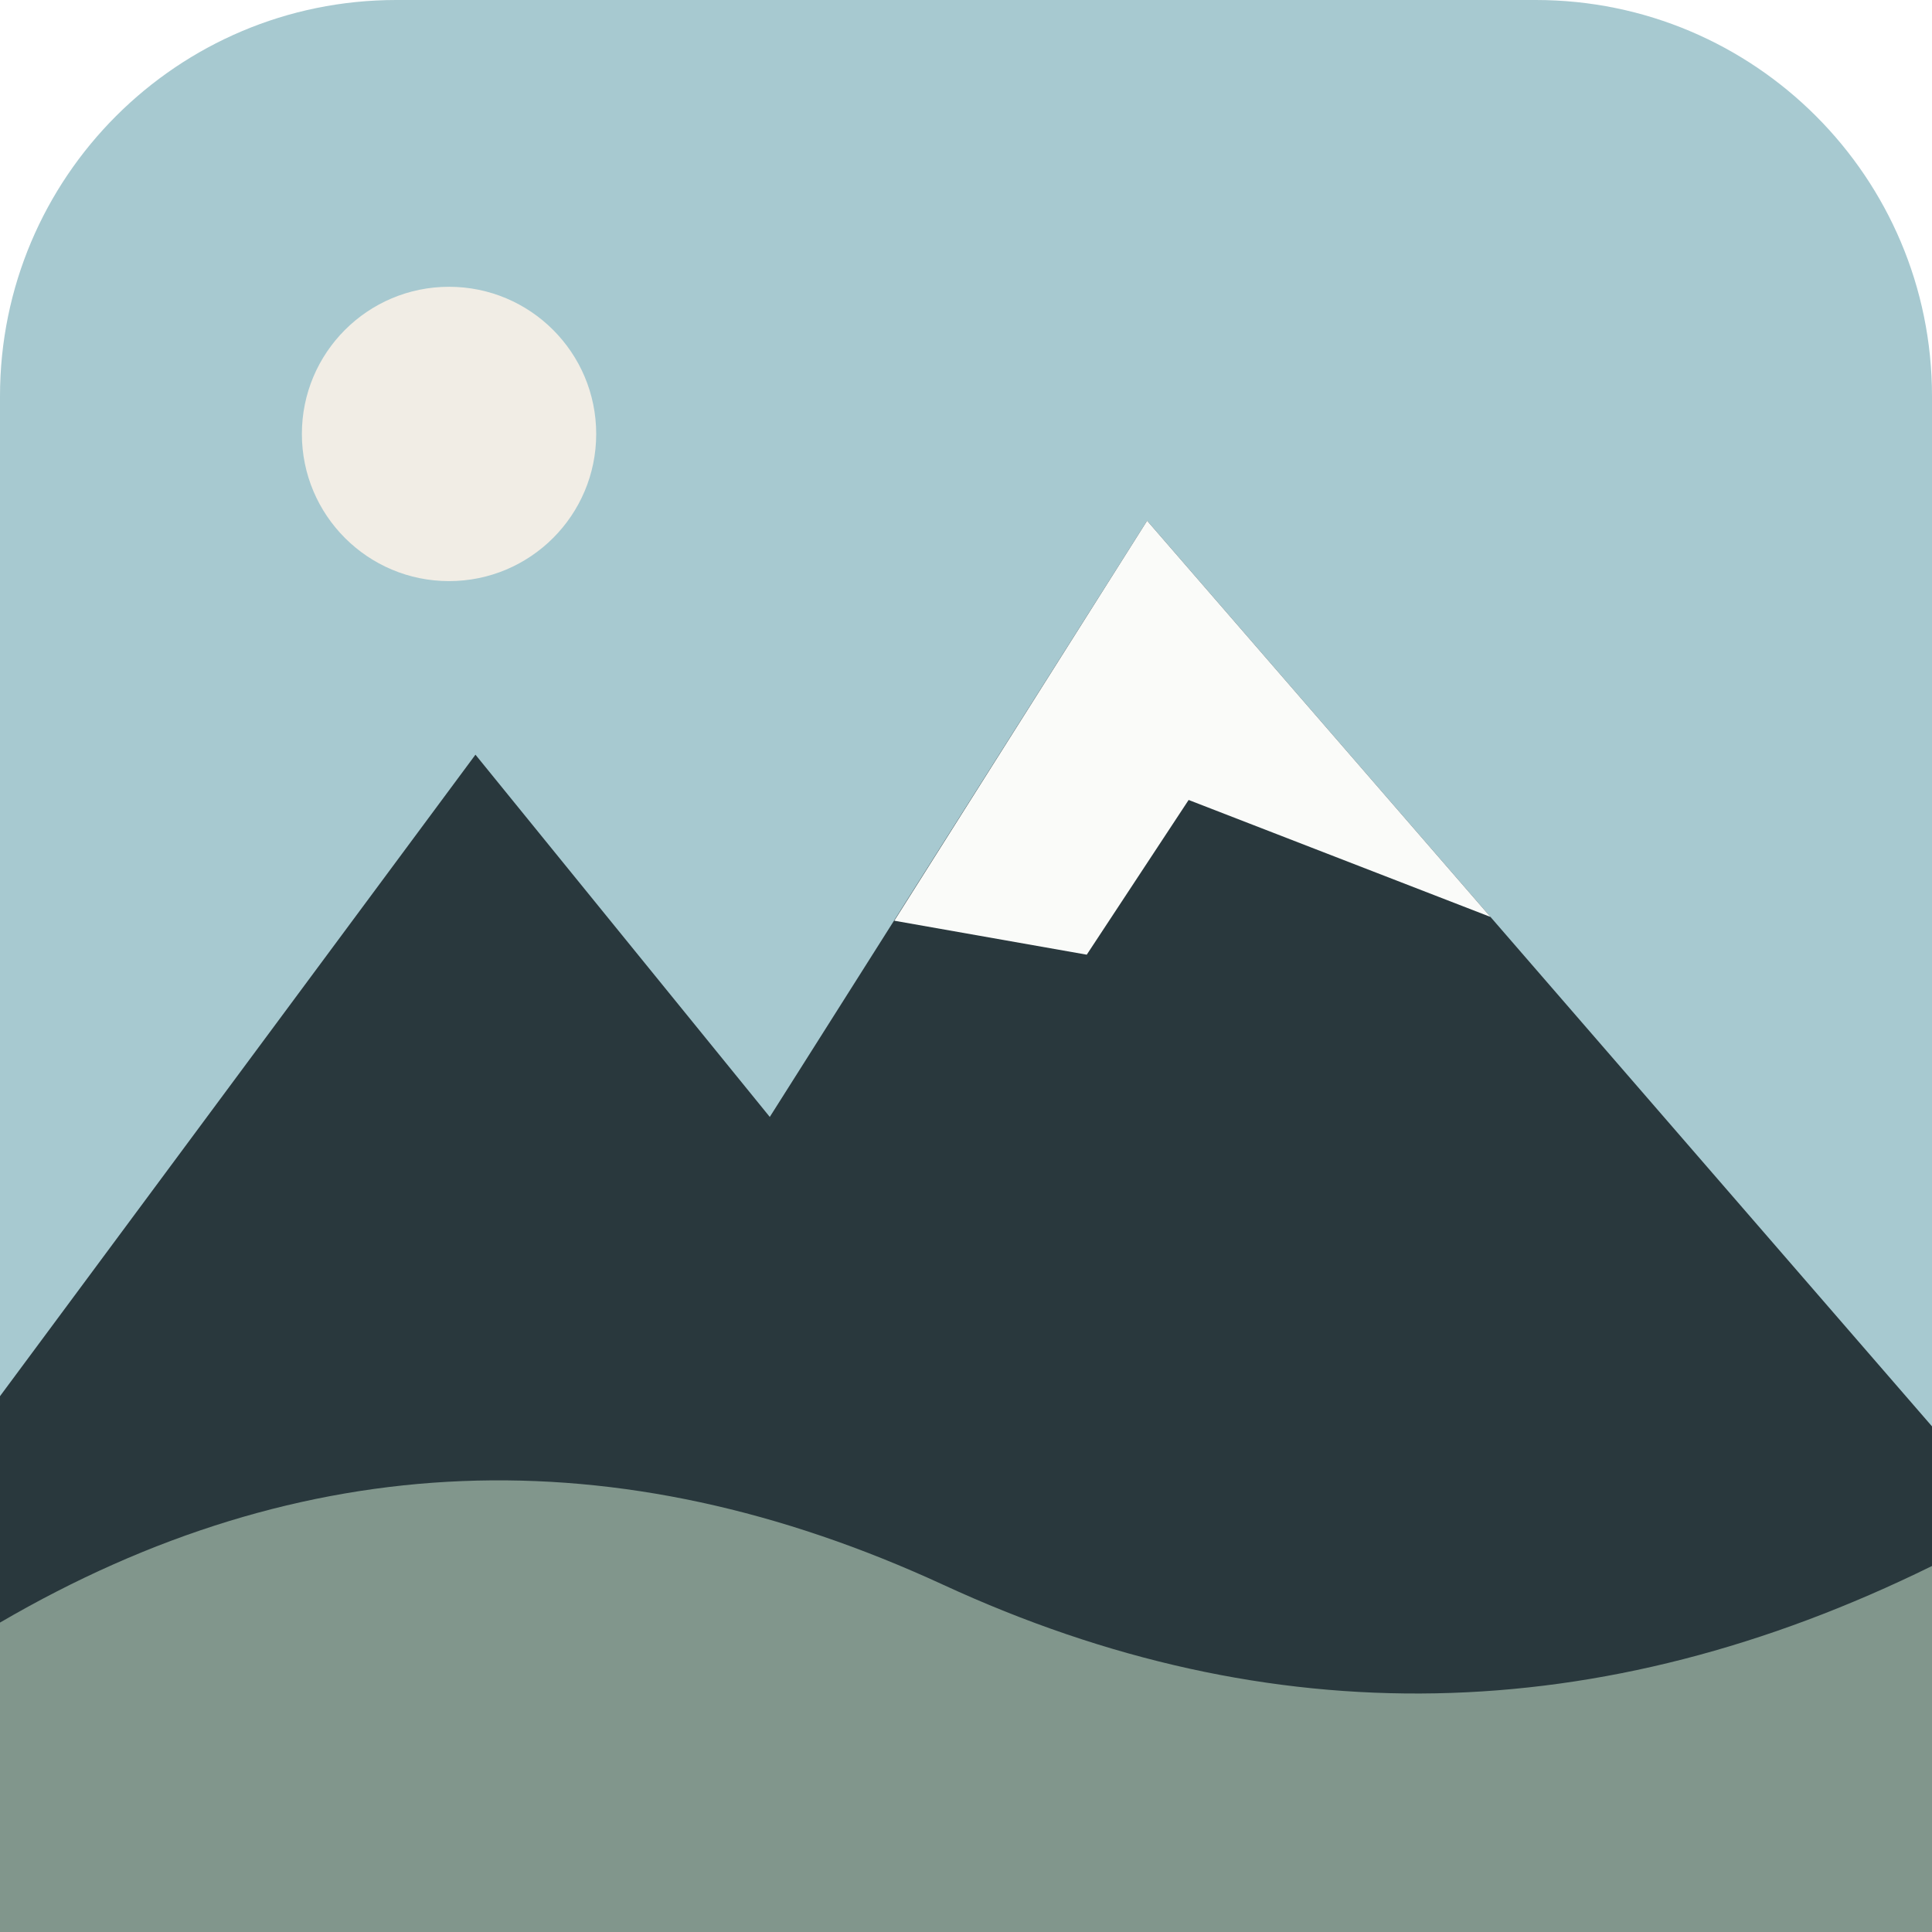
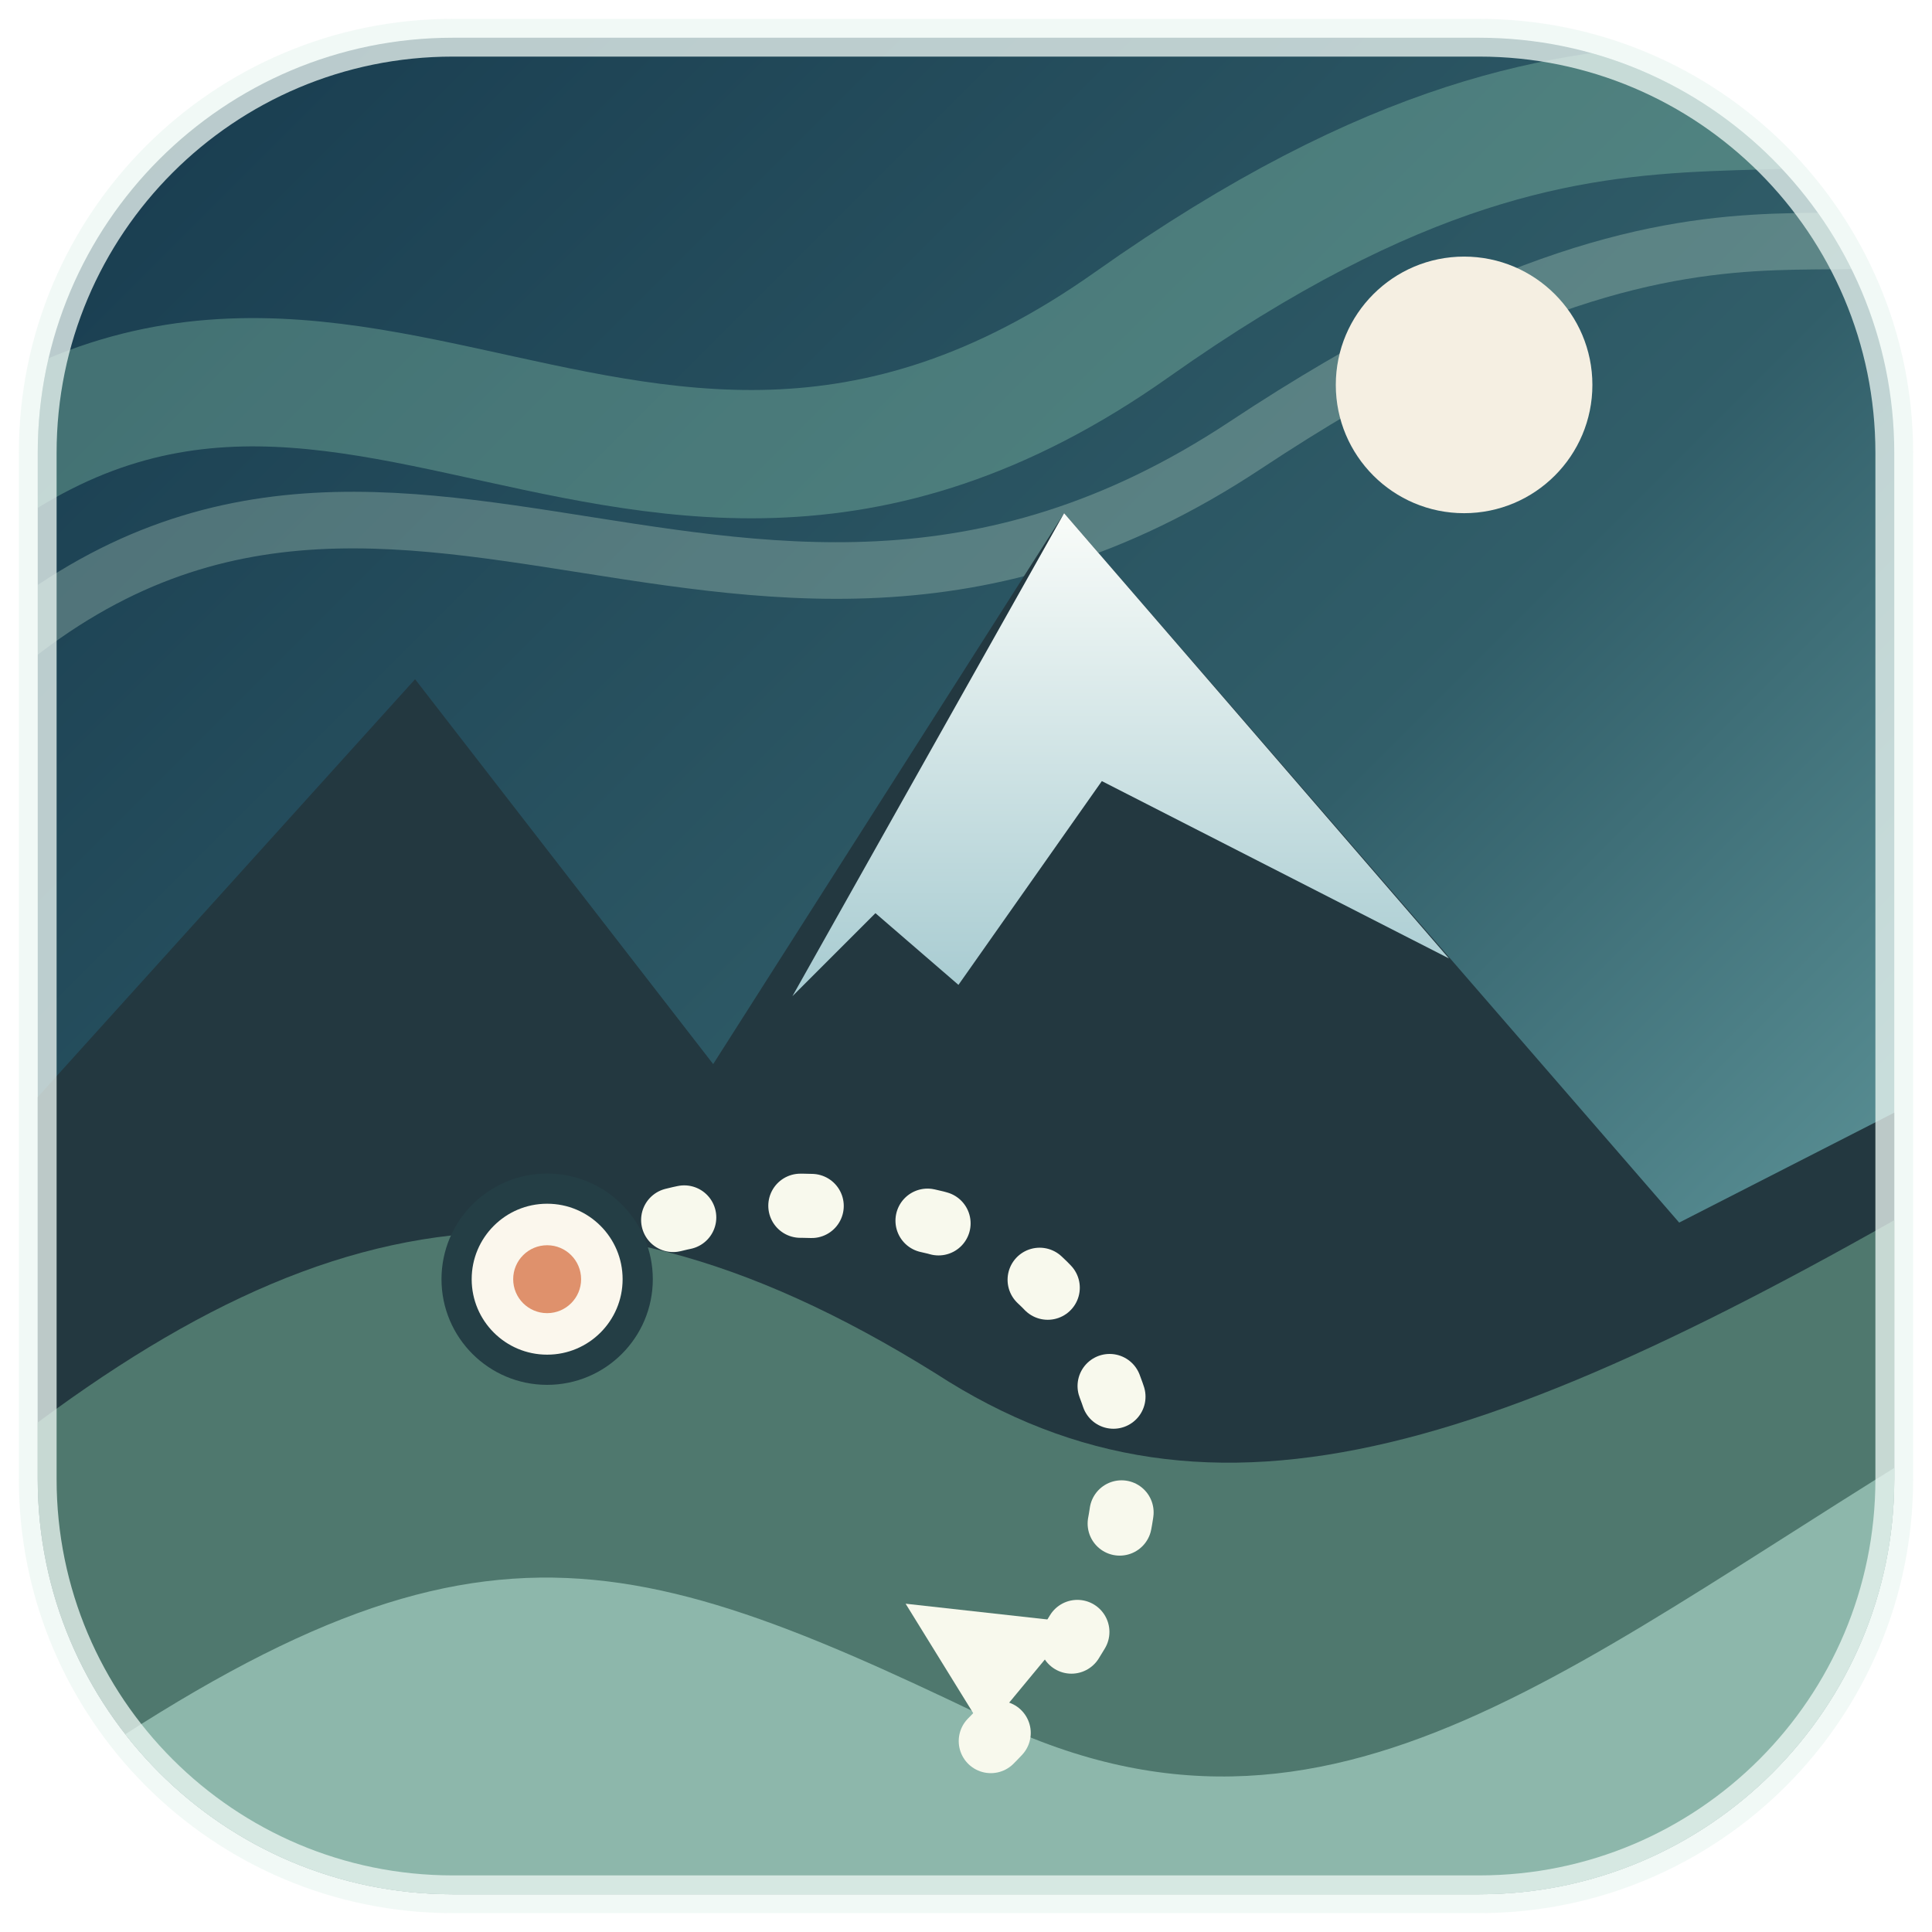
<svg xmlns="http://www.w3.org/2000/svg" viewBox="0 0 512 512">
-   <rect width="512" height="512" rx="105" fill="#a7c9d0" />
-   <path d="M0 370 126 200l78 96 100-158 208 240v134H0" fill="#29383d" />
-   <path d="m237 244 67-106 91 105-80-31-27 41z" fill="#fafbf9" />
-   <path d="M0 430q120-70 250-10t262-5v97H0" fill="#81968c" />
-   <circle cx="119" cy="115" r="39" fill="#f1ede5" />
+   <defs>
+     <linearGradient id="sky" x1="0" y1="0" x2="1" y2="1">
+       <stop stop-color="#16394d" />
+       <stop offset=".55" stop-color="#315e69" />
+       <stop offset="1" stop-color="#7ab7b7" />
+     </linearGradient>
+     <linearGradient id="ice" x1="0" y1="0" x2="0" y2="1">
+       <stop stop-color="#f9fcf9" />
+       <stop offset="1" stop-color="#a7cbd1" />
+     </linearGradient>
+     <clipPath id="clip">
+       <rect x="10" y="10" width="492" height="492" rx="110" />
+     </clipPath>
+   </defs>
+   <g clip-path="url(#clip)">
+     <rect width="512" height="512" fill="url(#sky)" />
+     <path d="M-40 155C80 25 160 185 300 86S480 60 560 0" fill="none" stroke="#96d6b7" stroke-width="34" opacity=".33" />
+     <path d="M-20 191C94 68 191 210 330 118S495 91 540 44" fill="none" stroke="#d8f5da" stroke-width="15" opacity=".27" />
+     <circle cx="388" cy="102" r="34" fill="#f5efe2" />
+     <path d="M-30 335 110 180l79 102 93-146 163 188 90-46v260H-30z" fill="#233840" />
+     <path d="m210 264 72-128 102 118-92-47-38 54-22-19z" fill="url(#ice)" />
+     <path d="M-20 401c95-81 167-100 268-37 74 48 152 20 284-58v220H-20z" fill="#4f786e" />
+     <path d="M-5 486c123-90 164-80 266-31 93 46 158-17 264-80v155H-5z" fill="#8db7ab" />
+     <path d="M147 336c30-18 68-20 101-12 27 7 42 29 48 49 8 35-9 64-35 90" fill="none" stroke="#f8f9ed" stroke-width="17" stroke-linecap="round" stroke-dasharray="3 31" />
+     <path d="M261 459 240 425l45 5z" fill="#f8f9ed" />
+     <circle cx="145" cy="339" r="24" fill="#fbf7ed" stroke="#243e45" stroke-width="8" />
+     <circle cx="145" cy="339" r="9" fill="#df916c" />
+   </g>
+   <rect x="10" y="10" width="492" height="492" rx="110" fill="none" stroke="#edf7f3" stroke-width="10" opacity=".76" />
</svg>
